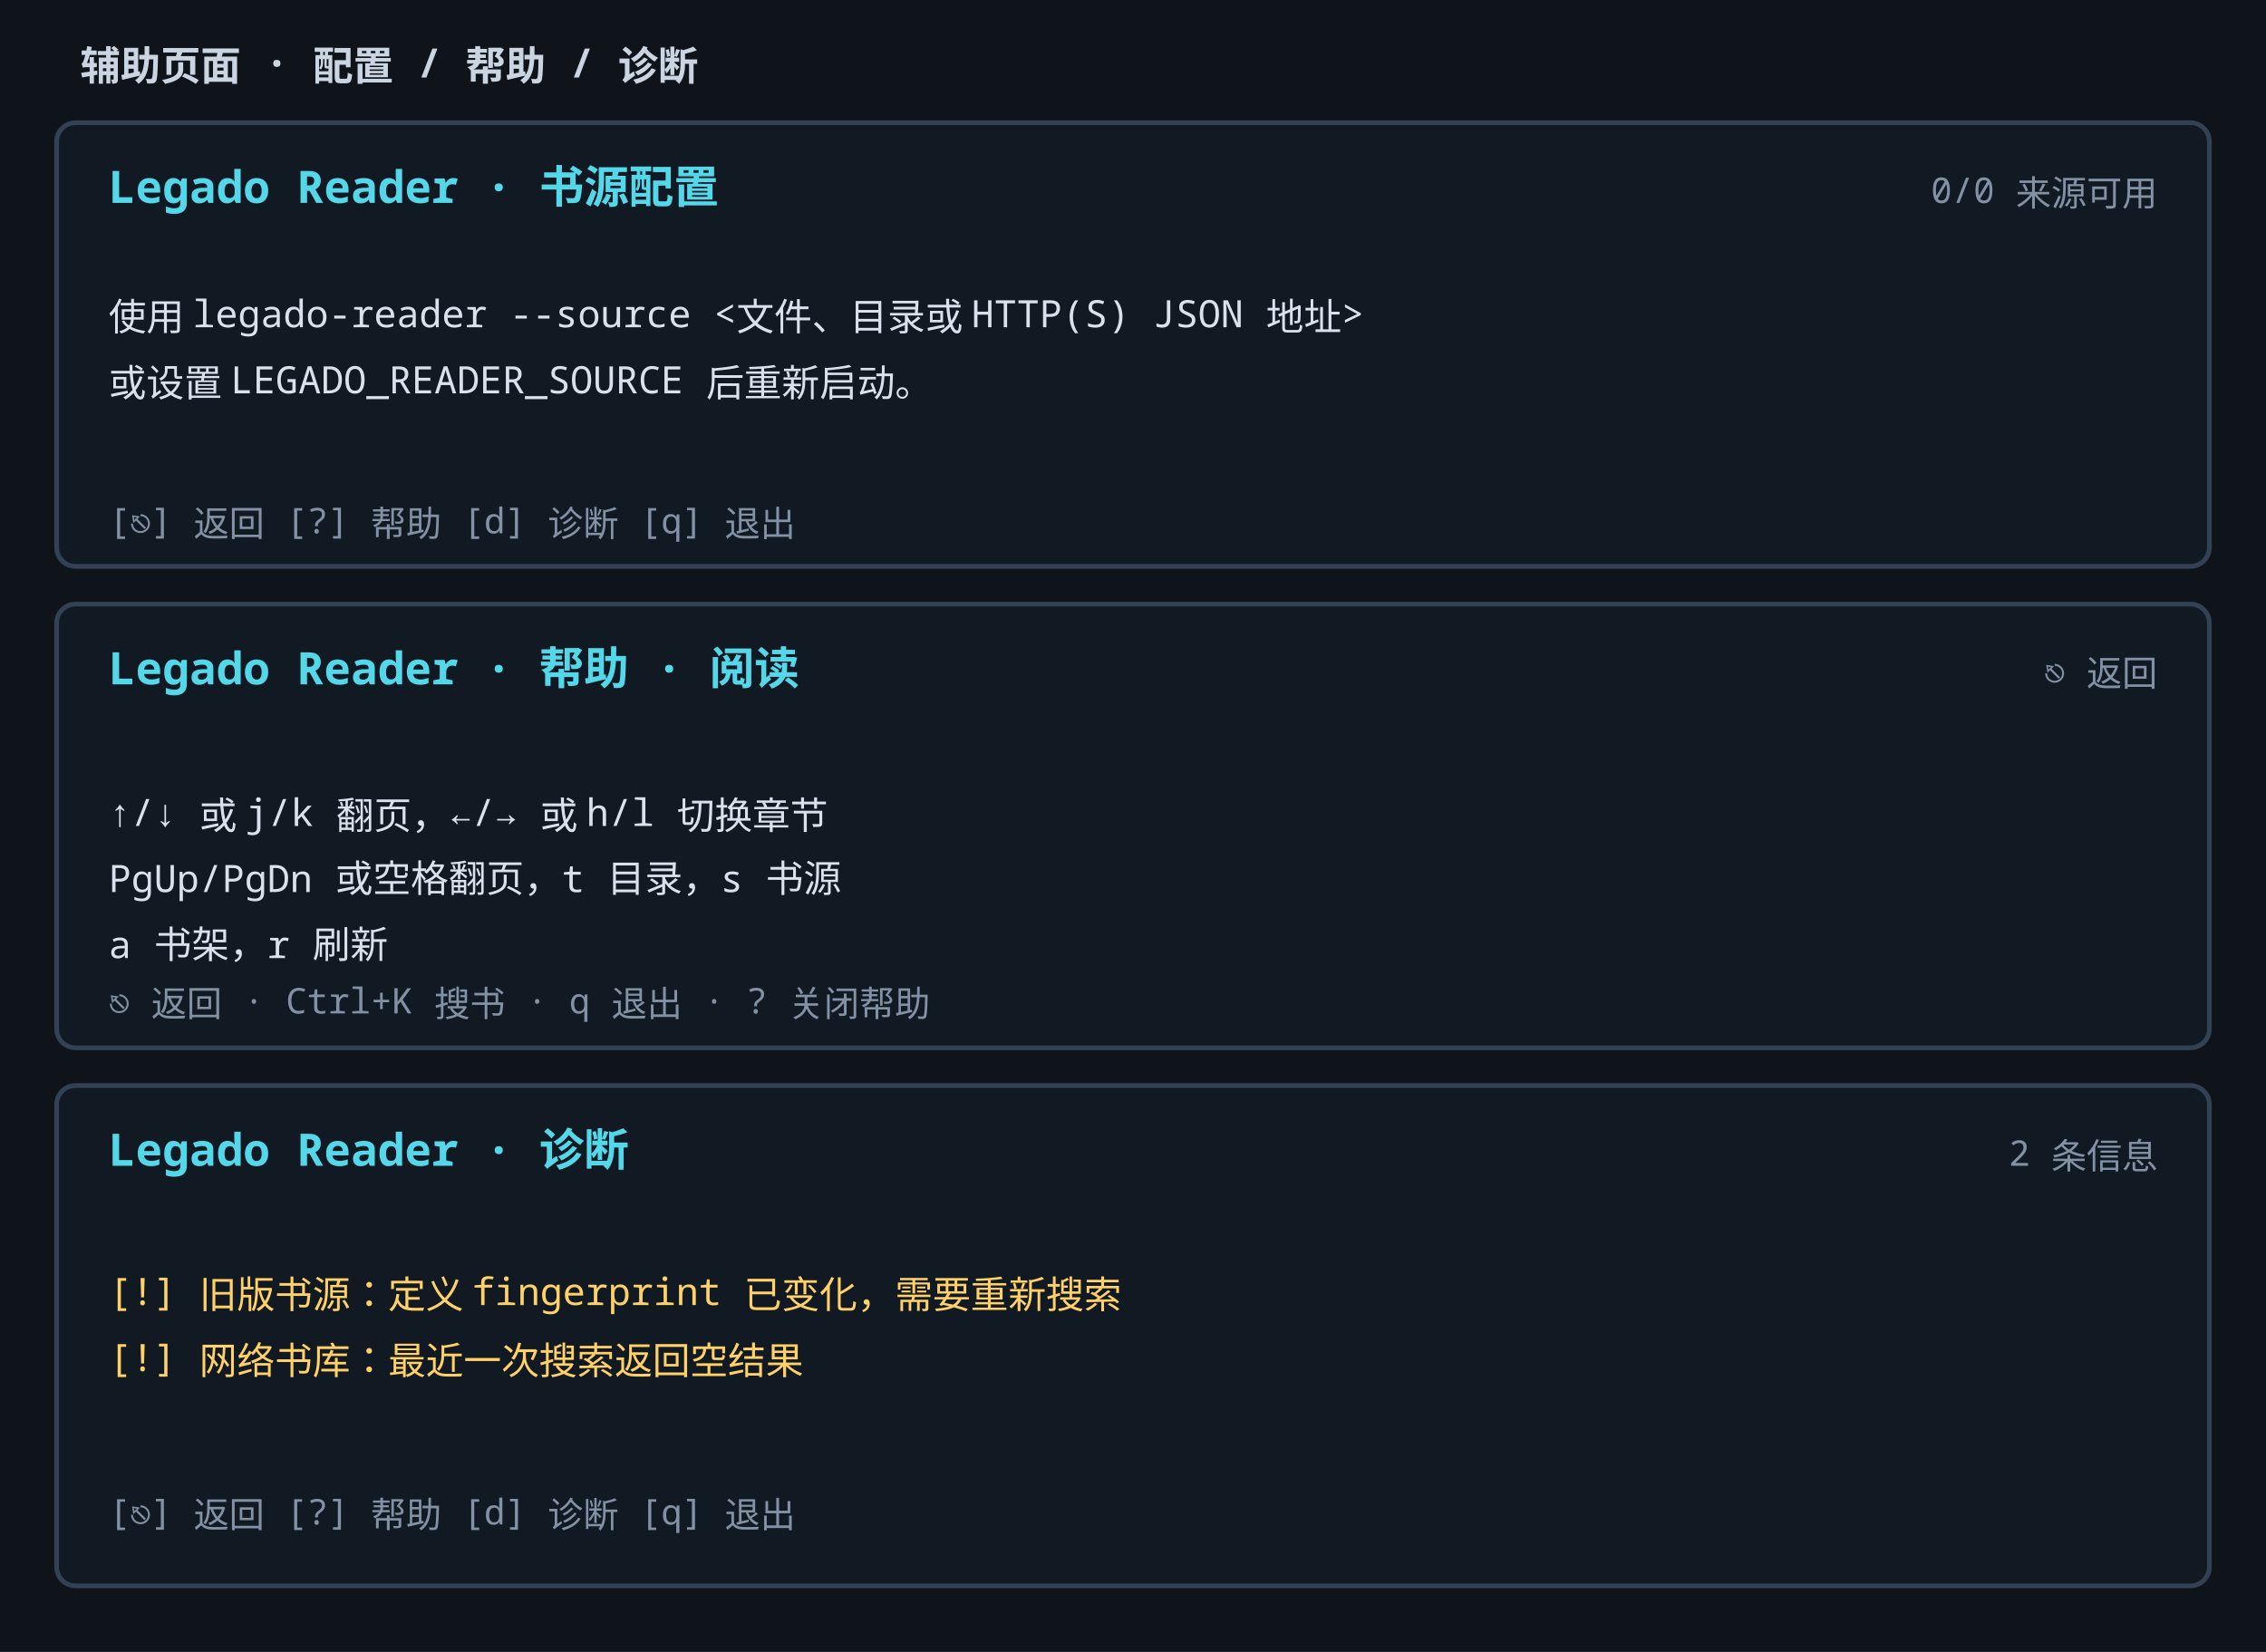
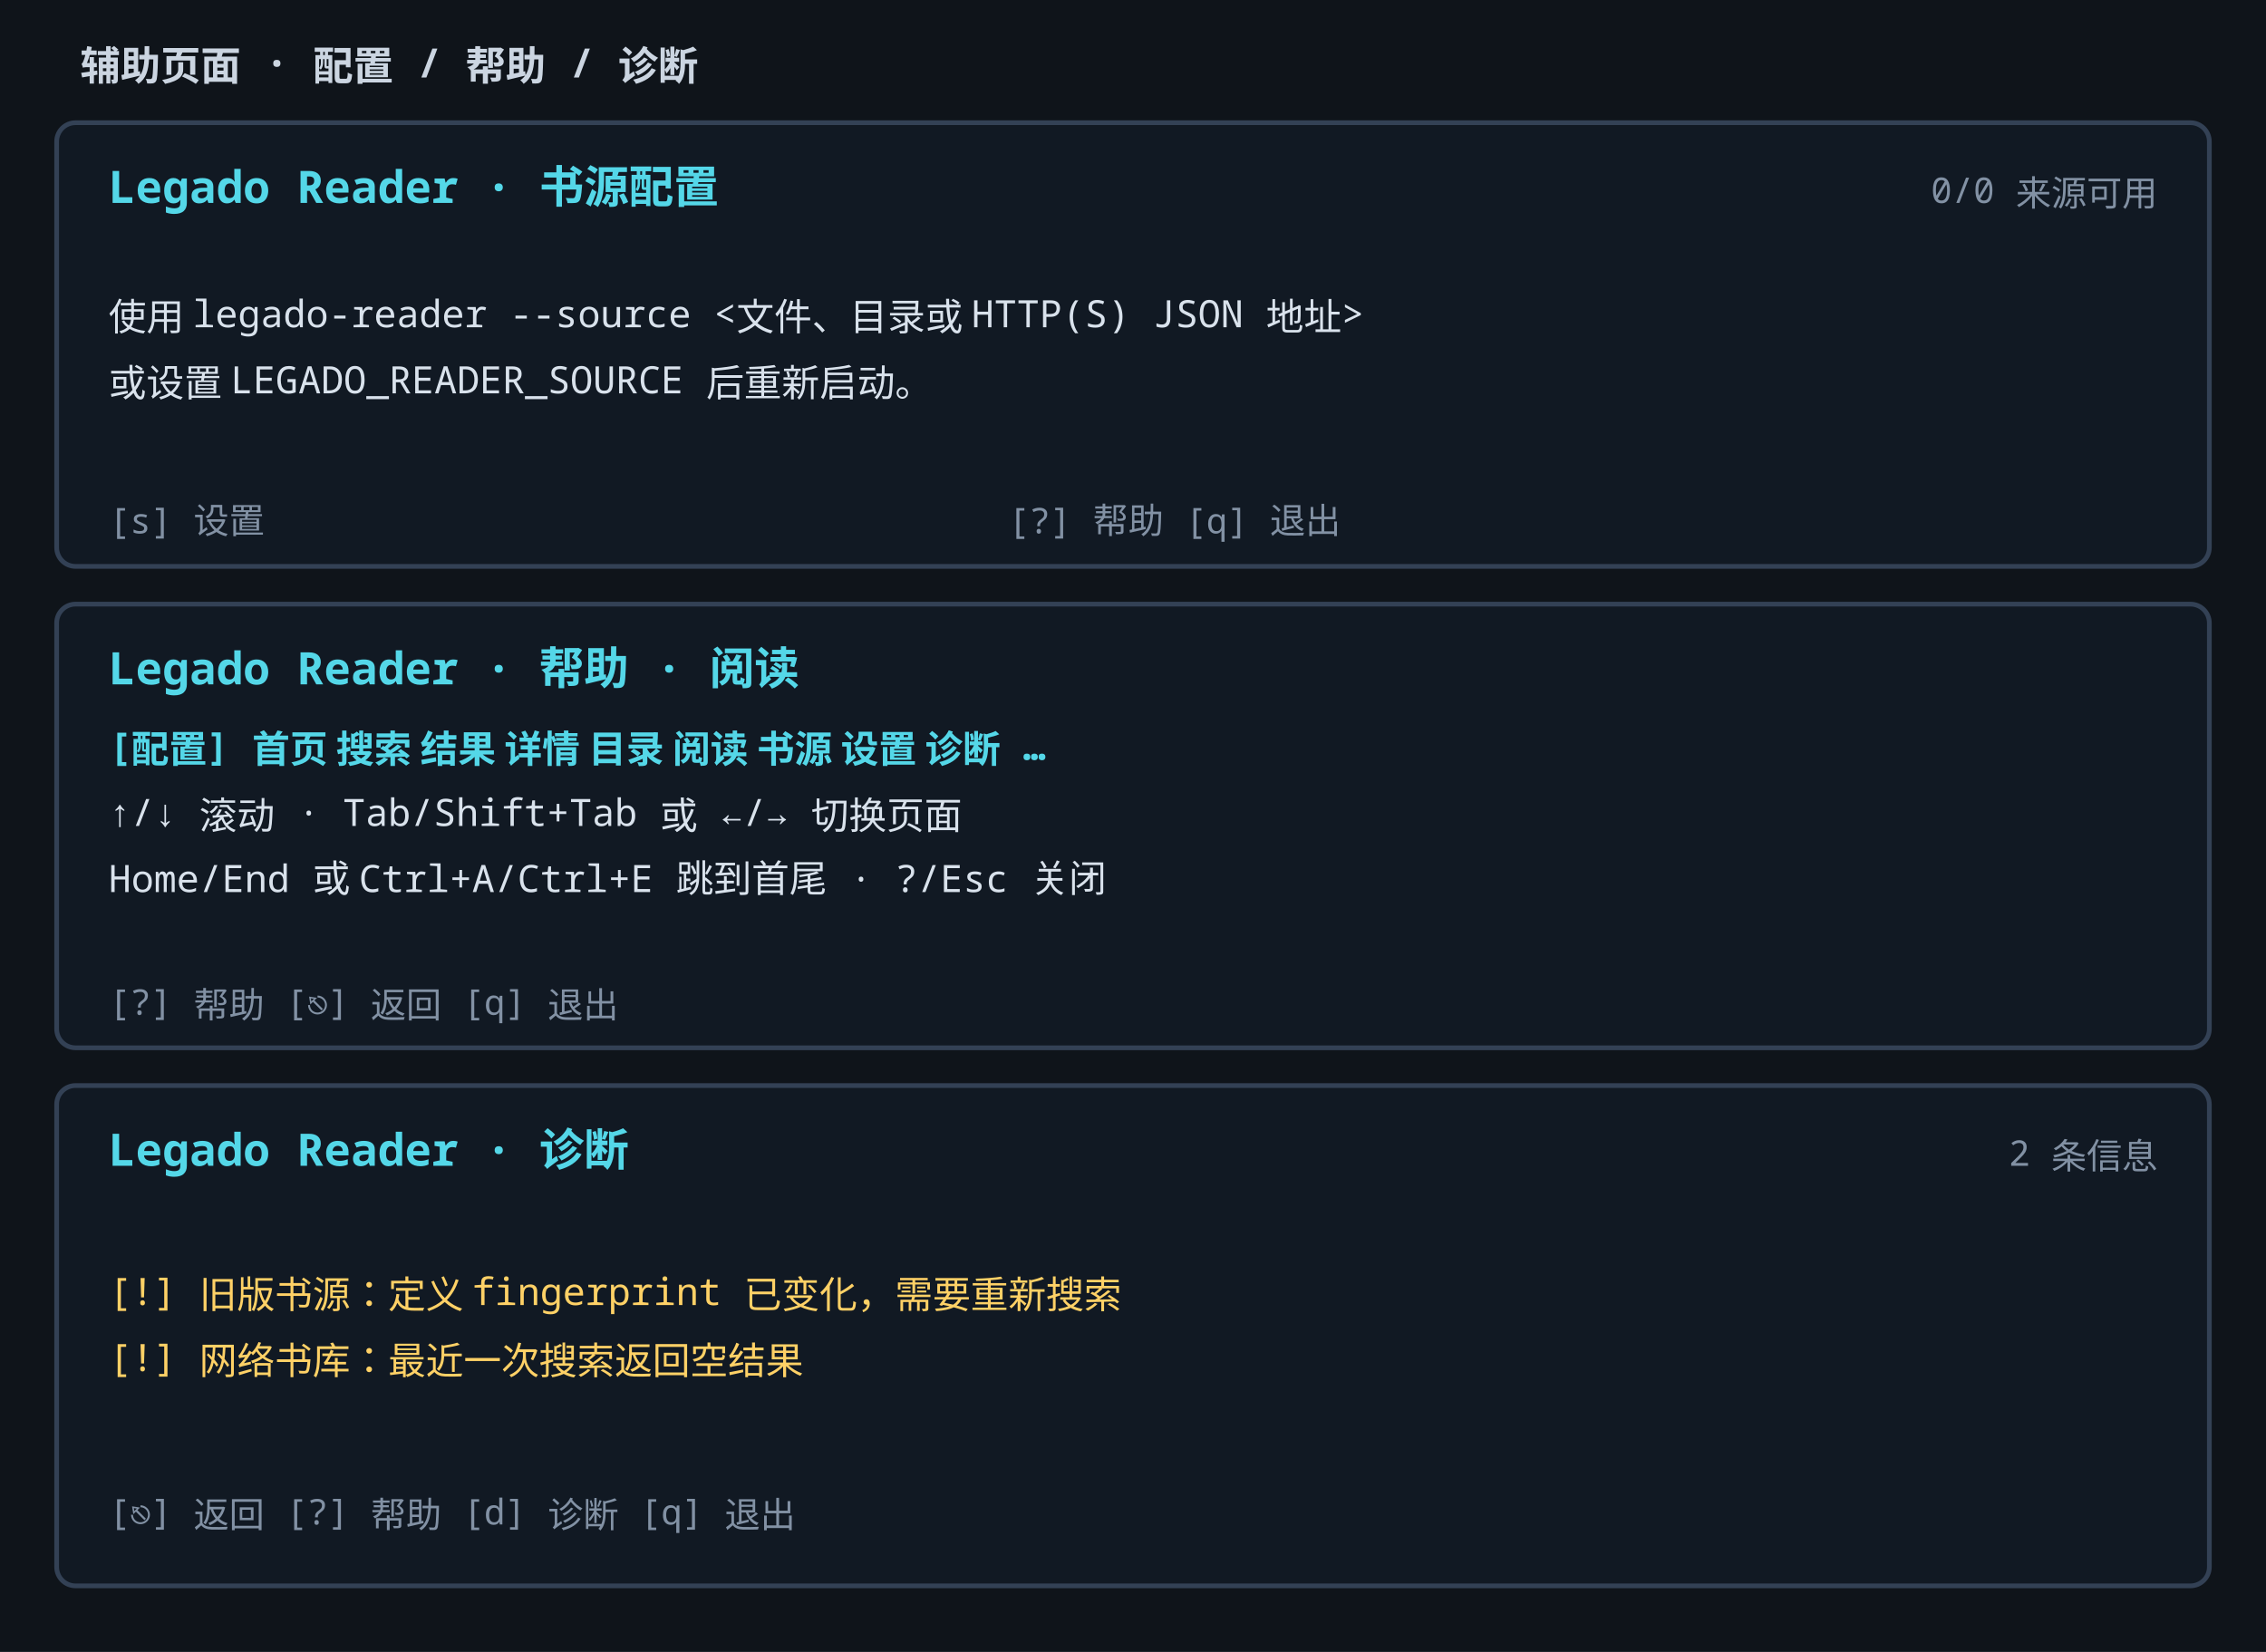
<svg xmlns="http://www.w3.org/2000/svg" width="960" height="700" viewBox="0 0 960 700" role="img" aria-labelledby="title desc">
  <rect width="960" height="700" fill="#0f141a" />
  <text x="34" y="34" fill="#cbd5e1" font-family="SFMono-Regular,Menlo,Consolas,'Noto Sans Mono',monospace" font-size="17" font-weight="700">辅助页面 · 配置 / 帮助 / 诊断</text>
  <rect x="24" y="52" width="912" height="188" rx="8" fill="#111923" stroke="#334155" stroke-width="2" />
  <text x="46" y="86" fill="#54d7e8" font-family="SFMono-Regular,Menlo,Consolas,'Noto Sans Mono',monospace" font-size="19" font-weight="700">Legado Reader  ·  书源配置</text>
  <text x="914" y="86" text-anchor="end" fill="#8291a4" font-family="SFMono-Regular,Menlo,Consolas,'Noto Sans Mono',monospace" font-size="15">0/0 来源可用</text>
  <text x="46" y="140" fill="#d9e2ec" font-family="SFMono-Regular,Menlo,Consolas,'Noto Sans Mono',monospace" font-size="16">使用 legado-reader --source &lt;文件、目录或 HTTP(S) JSON 地址&gt;</text>
  <text x="46" y="168" fill="#d9e2ec" font-family="SFMono-Regular,Menlo,Consolas,'Noto Sans Mono',monospace" font-size="16">或设置 LEGADO_READER_SOURCE 后重新启动。</text>
-   <text x="46" y="226" fill="#8291a4" font-family="SFMono-Regular,Menlo,Consolas,'Noto Sans Mono',monospace" font-size="15">[⎋] 返回  [?] 帮助  [d] 诊断  [q] 退出</text>
+   <text x="46" y="226" fill="#8291a4" font-family="SFMono-Regular,Menlo,Consolas,'Noto Sans Mono',monospace" font-size="15">[s] 设置　　　　　　　　　　　　　　　　　　　　　[?] 帮助  [q] 退出</text>
  <rect x="24" y="256" width="912" height="188" rx="8" fill="#111923" stroke="#334155" stroke-width="2" />
  <text x="46" y="290" fill="#54d7e8" font-family="SFMono-Regular,Menlo,Consolas,'Noto Sans Mono',monospace" font-size="19" font-weight="700">Legado Reader  ·  帮助 · 阅读</text>
-   <text x="914" y="290" text-anchor="end" fill="#8291a4" font-family="SFMono-Regular,Menlo,Consolas,'Noto Sans Mono',monospace" font-size="15">⎋ 返回</text>
-   <text x="46" y="350" fill="#d9e2ec" font-family="SFMono-Regular,Menlo,Consolas,'Noto Sans Mono',monospace" font-size="16">↑/↓ 或 j/k 翻页，←/→ 或 h/l 切换章节</text>
-   <text x="46" y="378" fill="#d9e2ec" font-family="SFMono-Regular,Menlo,Consolas,'Noto Sans Mono',monospace" font-size="16">PgUp/PgDn 或空格翻页，t 目录，s 书源</text>
-   <text x="46" y="406" fill="#d9e2ec" font-family="SFMono-Regular,Menlo,Consolas,'Noto Sans Mono',monospace" font-size="16">a 书架，r 刷新</text>
-   <text x="46" y="430" fill="#8291a4" font-family="SFMono-Regular,Menlo,Consolas,'Noto Sans Mono',monospace" font-size="15">⎋ 返回 · Ctrl+K 搜书 · q 退出 · ? 关闭帮助</text>
+   <text x="46" y="322" fill="#54d7e8" font-family="SFMono-Regular,Menlo,Consolas,'Noto Sans Mono',monospace" font-size="16" font-weight="700">[配置]  首页  搜索  结果  详情  目录  阅读  书源  设置  诊断  …</text>
+   <text x="46" y="350" fill="#d9e2ec" font-family="SFMono-Regular,Menlo,Consolas,'Noto Sans Mono',monospace" font-size="16">↑/↓ 滚动 · Tab/Shift+Tab 或 ←/→ 切换页面</text>
+   <text x="46" y="378" fill="#d9e2ec" font-family="SFMono-Regular,Menlo,Consolas,'Noto Sans Mono',monospace" font-size="16">Home/End 或 Ctrl+A/Ctrl+E 跳到首尾 · ?/Esc 关闭</text>
+   <text x="46" y="430" fill="#8291a4" font-family="SFMono-Regular,Menlo,Consolas,'Noto Sans Mono',monospace" font-size="15">[?] 帮助  [⎋] 返回  [q] 退出</text>
  <rect x="24" y="460" width="912" height="212" rx="8" fill="#111923" stroke="#334155" stroke-width="2" />
  <text x="46" y="494" fill="#54d7e8" font-family="SFMono-Regular,Menlo,Consolas,'Noto Sans Mono',monospace" font-size="19" font-weight="700">Legado Reader  ·  诊断</text>
  <text x="914" y="494" text-anchor="end" fill="#8291a4" font-family="SFMono-Regular,Menlo,Consolas,'Noto Sans Mono',monospace" font-size="15">2 条信息</text>
  <text x="46" y="553" fill="#ffd166" font-family="SFMono-Regular,Menlo,Consolas,'Noto Sans Mono',monospace" font-size="16">[!] 旧版书源：定义 fingerprint 已变化，需要重新搜索</text>
  <text x="46" y="581" fill="#ffd166" font-family="SFMono-Regular,Menlo,Consolas,'Noto Sans Mono',monospace" font-size="16">[!] 网络书库：最近一次搜索返回空结果</text>
  <text x="46" y="646" fill="#8291a4" font-family="SFMono-Regular,Menlo,Consolas,'Noto Sans Mono',monospace" font-size="15">[⎋] 返回  [?] 帮助  [d] 诊断  [q] 退出</text>
</svg>
